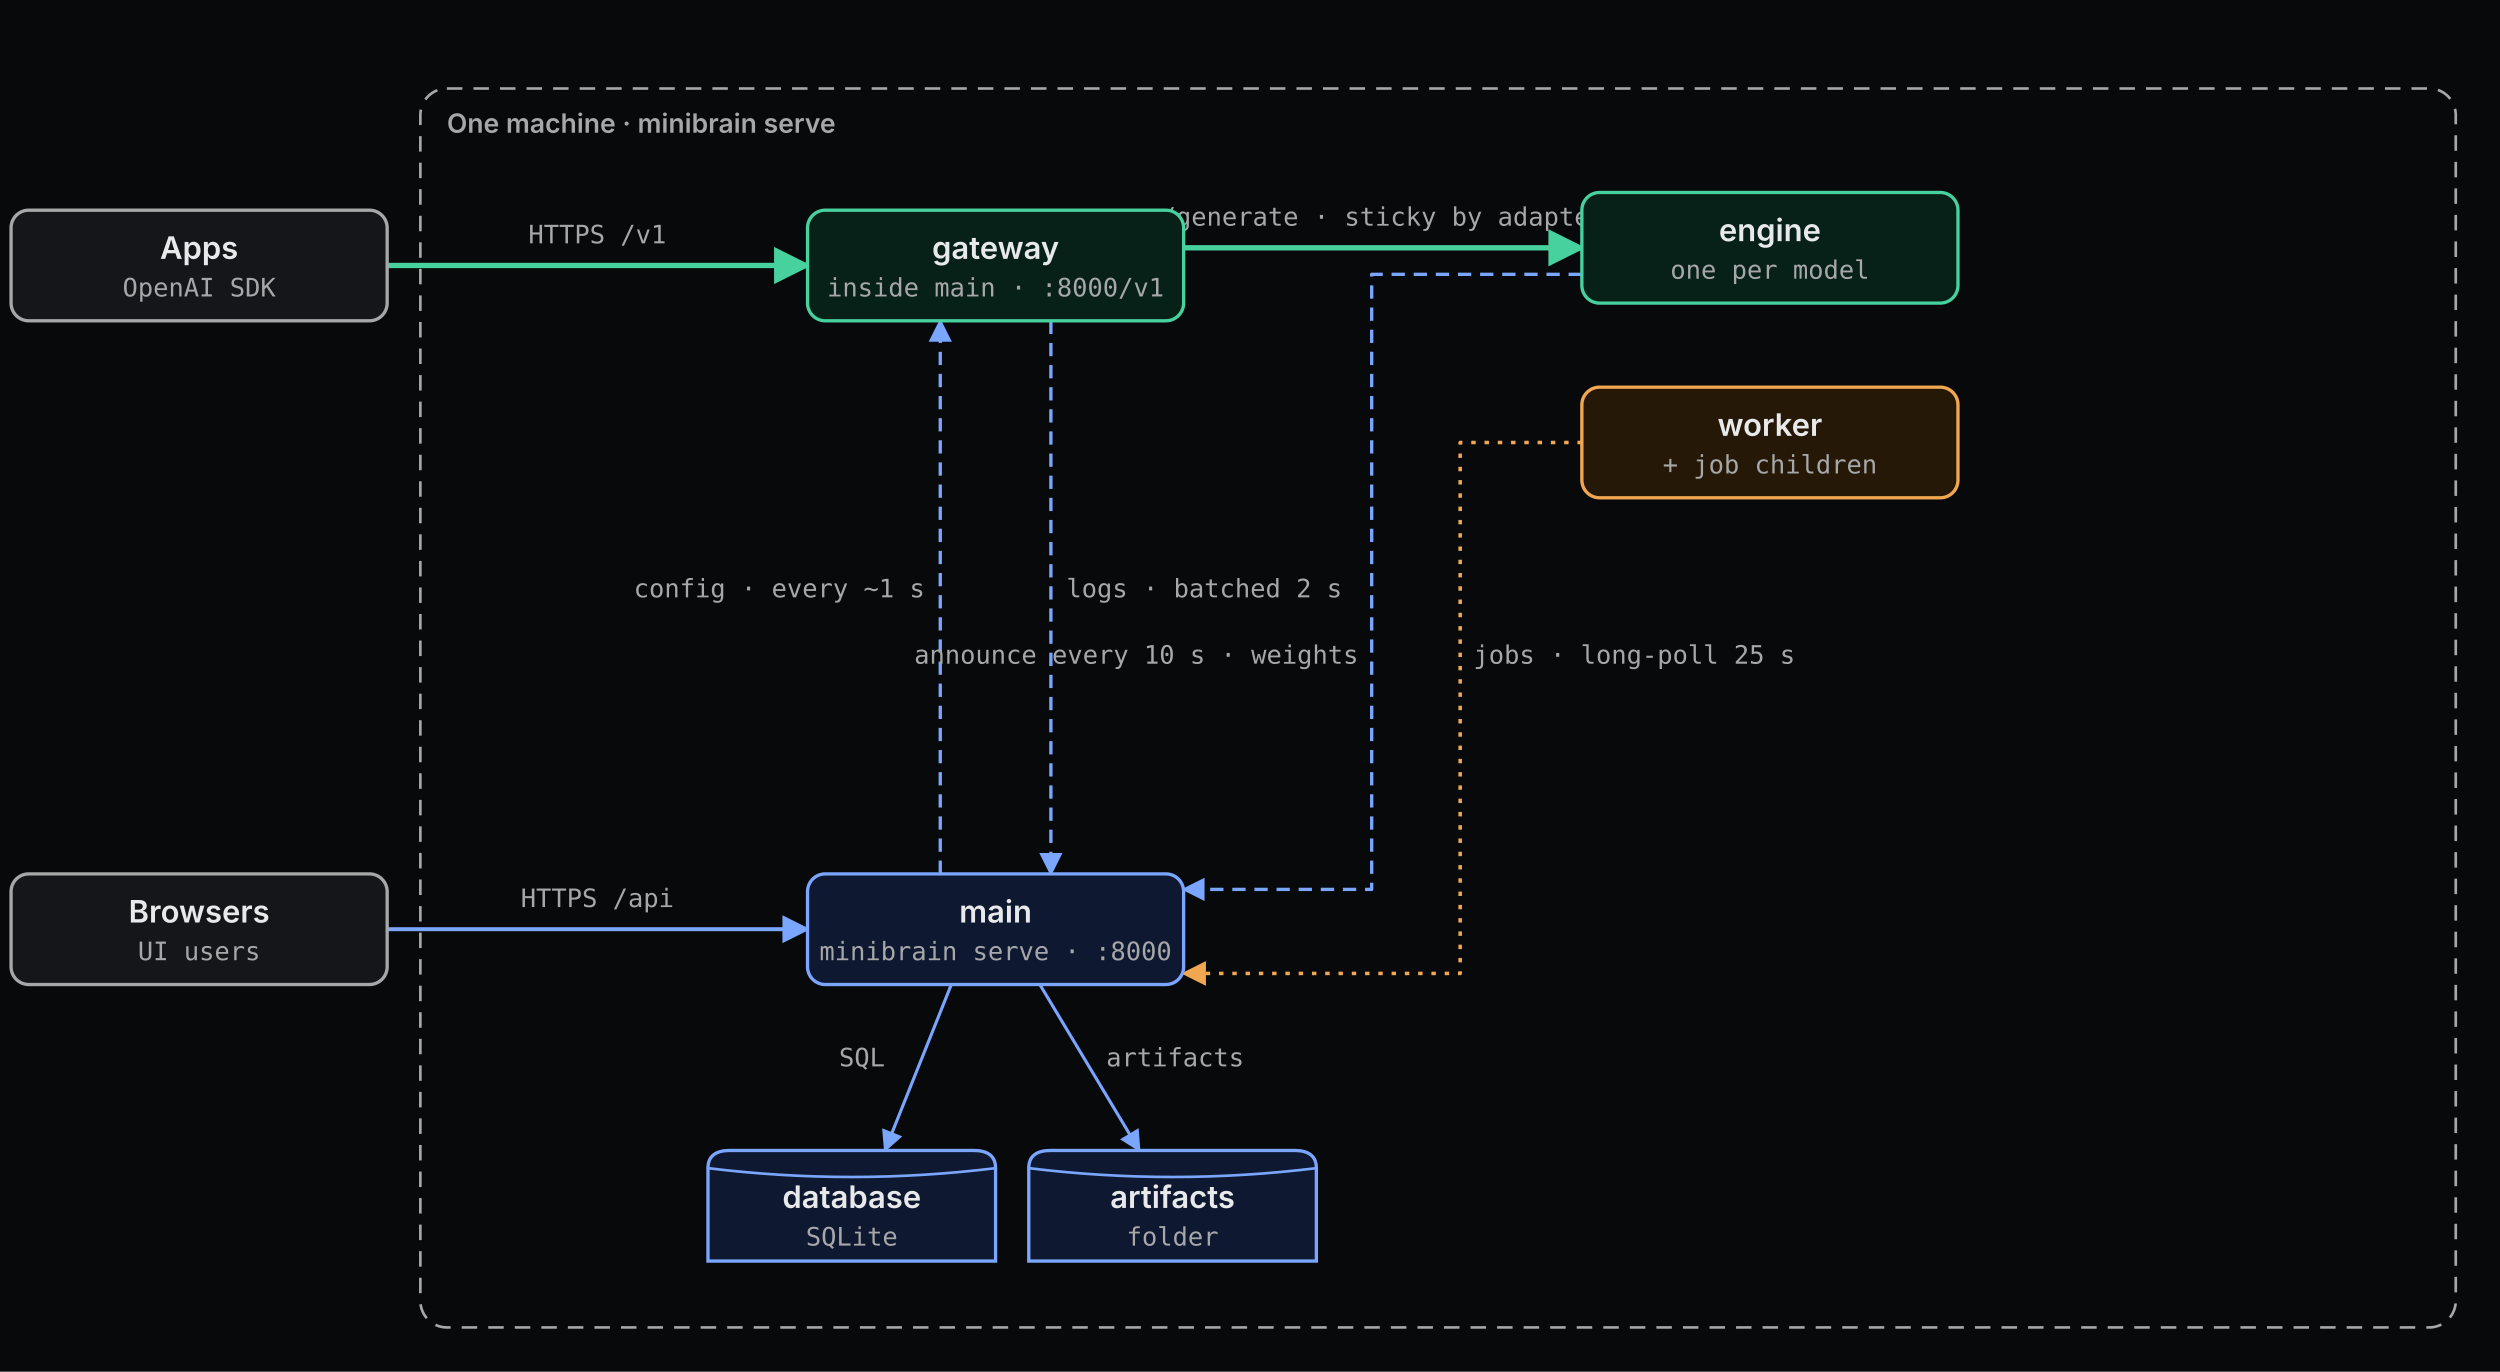
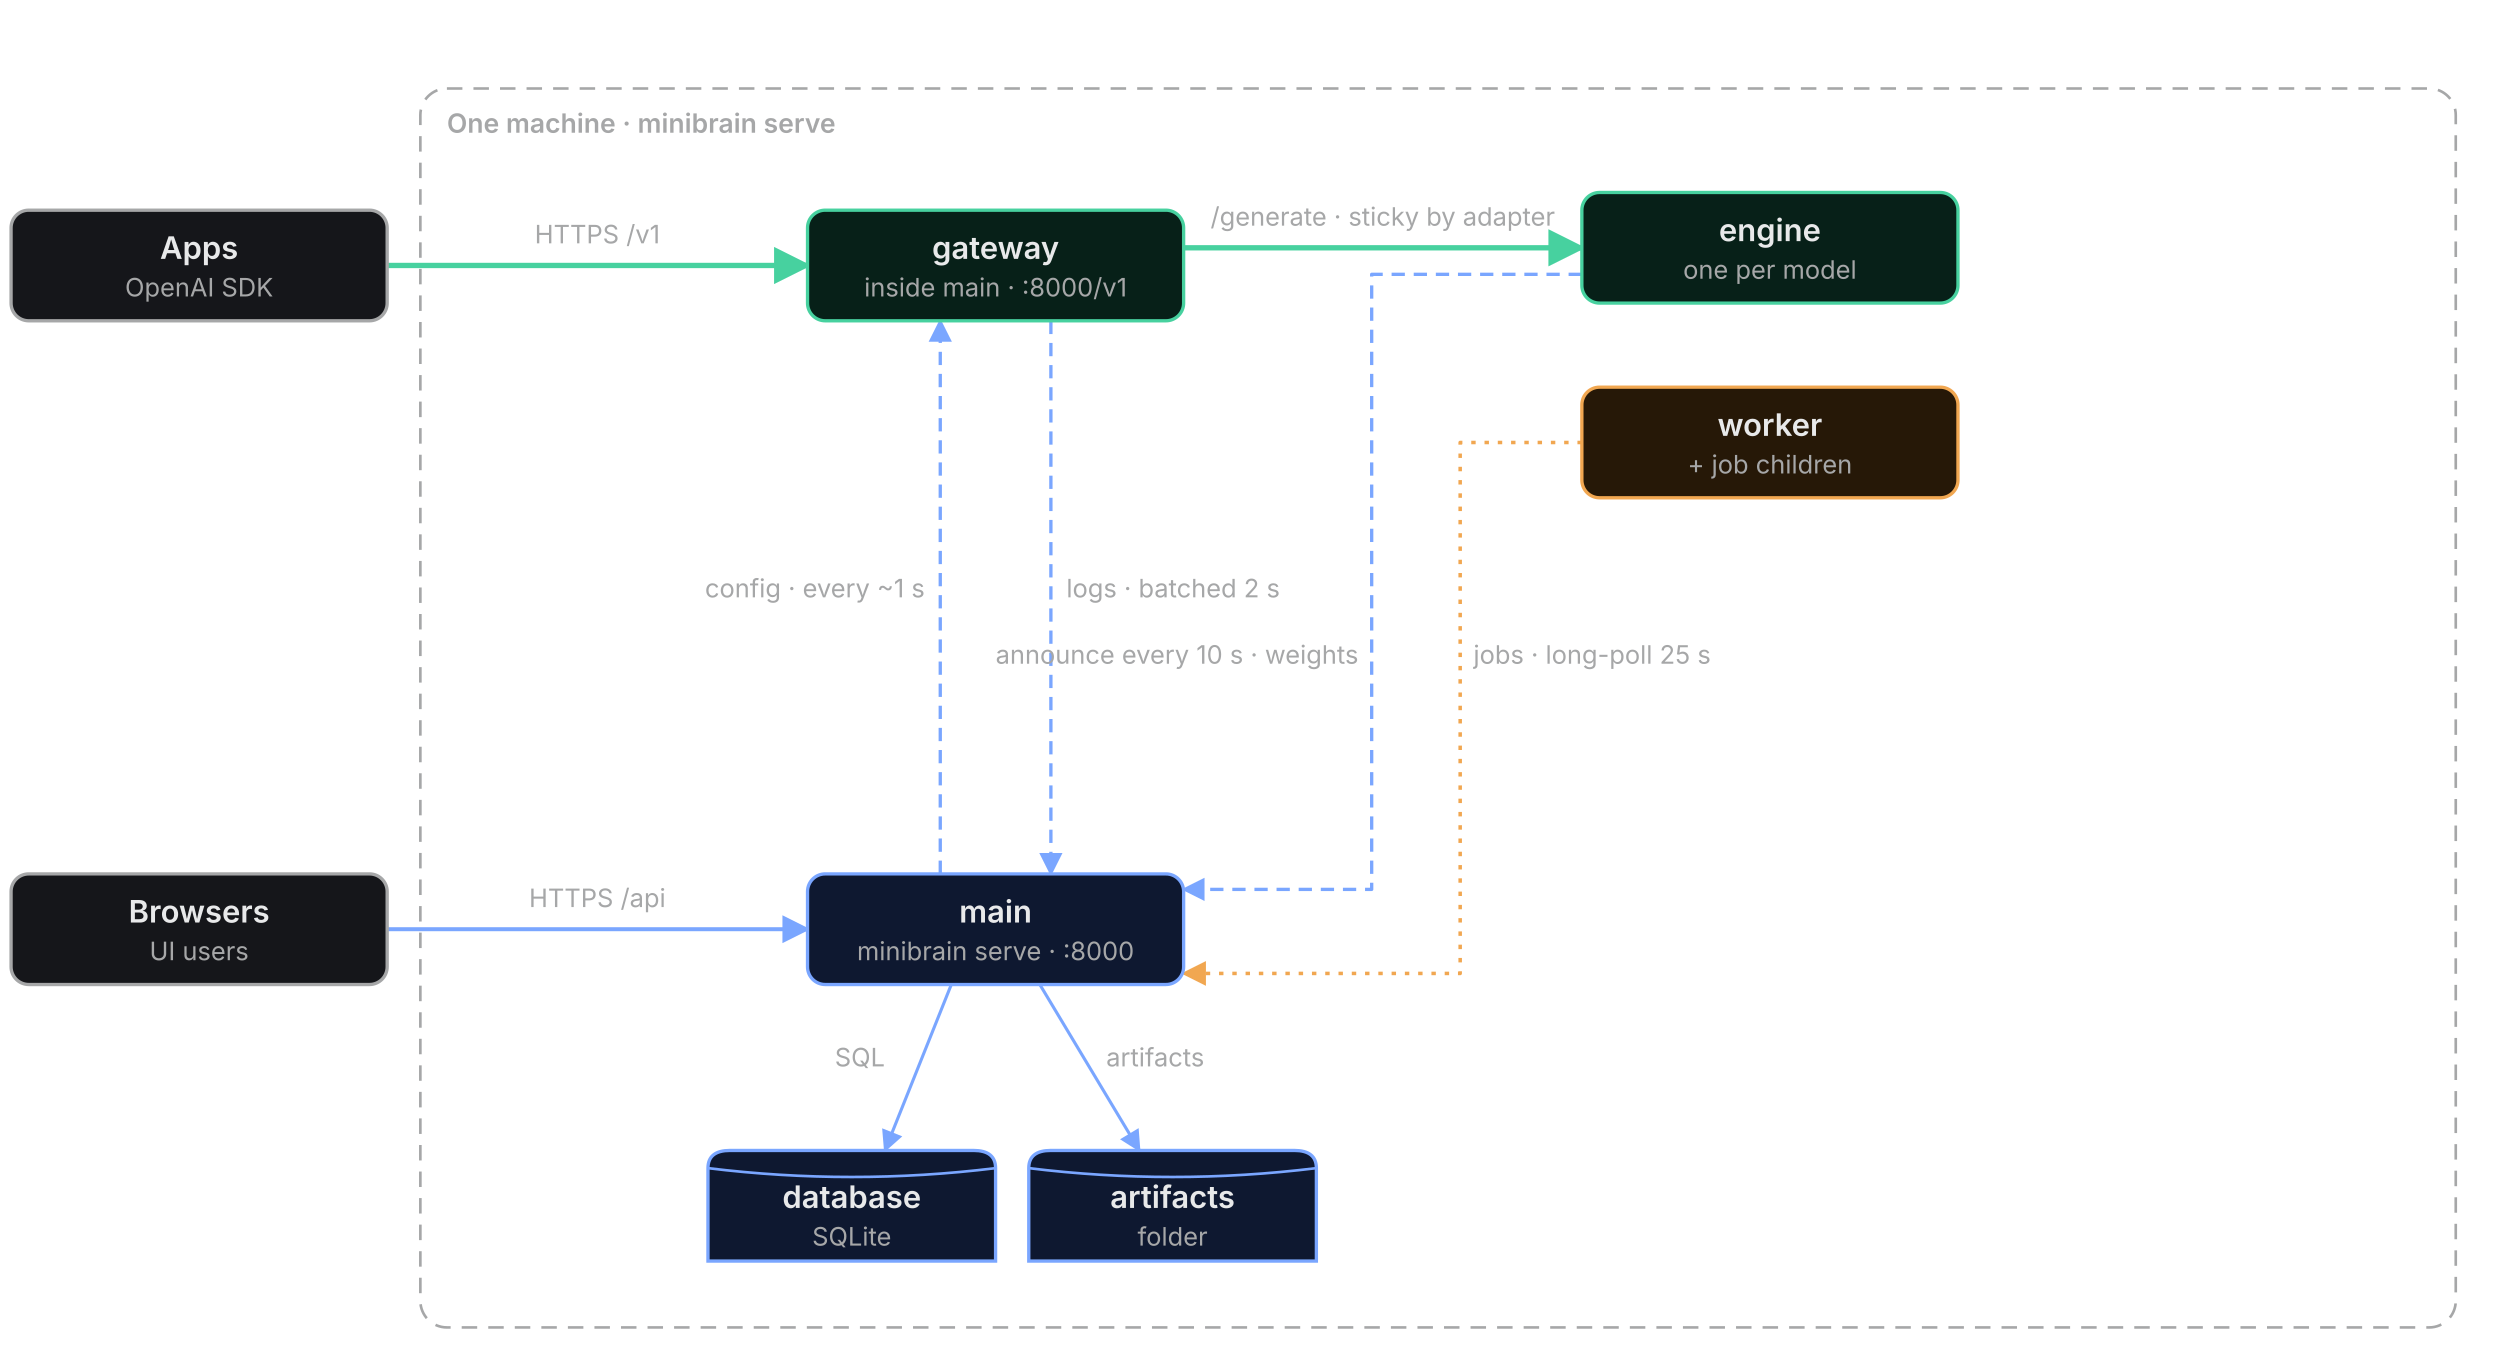
<svg xmlns="http://www.w3.org/2000/svg" width="1130" height="620" viewBox="0 0 1130 620" role="img" aria-label="minibrain roles in the One machine shape" font-family="Inter, -apple-system, Segoe UI, Helvetica, Arial, sans-serif">
-   <rect width="1130" height="620" fill="#08090b" />
  <defs>
    <marker id="arrow-inference" viewBox="0 0 10 10" refX="9" refY="5" markerWidth="7" markerHeight="7" orient="auto-start-reverse">
      <path d="M0 0 L10 5 L0 10 Z" fill="#47d19f" />
    </marker>
    <marker id="arrow-ui" viewBox="0 0 10 10" refX="9" refY="5" markerWidth="7" markerHeight="7" orient="auto-start-reverse">
      <path d="M0 0 L10 5 L0 10 Z" fill="#7aa6ff" />
    </marker>
    <marker id="arrow-config" viewBox="0 0 10 10" refX="9" refY="5" markerWidth="7" markerHeight="7" orient="auto-start-reverse">
      <path d="M0 0 L10 5 L0 10 Z" fill="#7aa6ff" />
    </marker>
    <marker id="arrow-jobs" viewBox="0 0 10 10" refX="9" refY="5" markerWidth="7" markerHeight="7" orient="auto-start-reverse">
      <path d="M0 0 L10 5 L0 10 Z" fill="#f1a751" />
    </marker>
    <marker id="arrow-data" viewBox="0 0 10 10" refX="9" refY="5" markerWidth="7" markerHeight="7" orient="auto-start-reverse">
      <path d="M0 0 L10 5 L0 10 Z" fill="#7aa6ff" />
    </marker>
    <marker id="arrow-down" viewBox="0 0 10 10" refX="9" refY="5" markerWidth="7" markerHeight="7" orient="auto-start-reverse">
      <path d="M0 0 L10 5 L0 10 Z" fill="#ff7b6e" />
    </marker>
  </defs>
  <rect x="190" y="40" width="920" height="560" rx="12" fill="none" stroke="#a6a7a8" stroke-width="1.2" stroke-dasharray="7 5" />
  <text x="202" y="60" font-size="12" font-weight="600" fill="#a6a7a8">One machine · minibrain serve</text>
  <polyline class="fade" points="175,120 365,120" fill="none" stroke="#47d19f" stroke-width="2.4" stroke-dasharray="" stroke-linejoin="round" marker-end="url(#arrow-inference)" opacity="1" />
-   <text class="fade" x="270" y="110" font-size="11.5" font-family="JetBrains Mono, ui-monospace, Menlo, Consolas, monospace" text-anchor="middle" fill="#a6a7a8" opacity="1">HTTPS /v1</text>
+   <text class="fade" x="270" y="110" font-size="11.5" font-family="Inter, -apple-system, Segoe UI, Helvetica, Arial, sans-serif" text-anchor="middle" fill="#a6a7a8" opacity="1">HTTPS /v1</text>
  <polyline class="fade" points="175,420 365,420" fill="none" stroke="#7aa6ff" stroke-width="1.8" stroke-dasharray="" stroke-linejoin="round" marker-end="url(#arrow-ui)" opacity="1" />
-   <text class="fade" x="270" y="410" font-size="11.5" font-family="JetBrains Mono, ui-monospace, Menlo, Consolas, monospace" text-anchor="middle" fill="#a6a7a8" opacity="1">HTTPS /api</text>
+   <text class="fade" x="270" y="410" font-size="11.5" font-family="Inter, -apple-system, Segoe UI, Helvetica, Arial, sans-serif" text-anchor="middle" fill="#a6a7a8" opacity="1">HTTPS /api</text>
  <polyline class="fade" points="425,395 425,145" fill="none" stroke="#7aa6ff" stroke-width="1.5" stroke-dasharray="6 4" stroke-linejoin="round" marker-end="url(#arrow-config)" opacity="1" />
-   <text class="fade" x="418" y="270" font-size="11.5" font-family="JetBrains Mono, ui-monospace, Menlo, Consolas, monospace" text-anchor="end" fill="#a6a7a8" opacity="1">config · every ~1 s</text>
+   <text class="fade" x="418" y="270" font-size="11.5" font-family="Inter, -apple-system, Segoe UI, Helvetica, Arial, sans-serif" text-anchor="end" fill="#a6a7a8" opacity="1">config · every ~1 s</text>
  <polyline class="fade" points="475,145 475,395" fill="none" stroke="#7aa6ff" stroke-width="1.5" stroke-dasharray="6 4" stroke-linejoin="round" marker-end="url(#arrow-config)" opacity="1" />
-   <text class="fade" x="482" y="270" font-size="11.5" font-family="JetBrains Mono, ui-monospace, Menlo, Consolas, monospace" text-anchor="start" fill="#a6a7a8" opacity="1">logs · batched 2 s</text>
+   <text class="fade" x="482" y="270" font-size="11.5" font-family="Inter, -apple-system, Segoe UI, Helvetica, Arial, sans-serif" text-anchor="start" fill="#a6a7a8" opacity="1">logs · batched 2 s</text>
  <polyline class="fade" points="535,112 715,112" fill="none" stroke="#47d19f" stroke-width="2.4" stroke-dasharray="" stroke-linejoin="round" marker-end="url(#arrow-inference)" opacity="1" />
-   <text class="fade" x="625" y="102" font-size="11.5" font-family="JetBrains Mono, ui-monospace, Menlo, Consolas, monospace" text-anchor="middle" fill="#a6a7a8" opacity="1">/generate · sticky by adapter</text>
+   <text class="fade" x="625" y="102" font-size="11.5" font-family="Inter, -apple-system, Segoe UI, Helvetica, Arial, sans-serif" text-anchor="middle" fill="#a6a7a8" opacity="1">/generate · sticky by adapter</text>
  <polyline class="fade" points="715,124 620,124 620,402 535,402" fill="none" stroke="#7aa6ff" stroke-width="1.5" stroke-dasharray="6 4" stroke-linejoin="round" marker-end="url(#arrow-config)" opacity="1" />
-   <text class="fade" x="614" y="300" font-size="11.5" font-family="JetBrains Mono, ui-monospace, Menlo, Consolas, monospace" text-anchor="end" fill="#a6a7a8" opacity="1">announce every 10 s · weights</text>
+   <text class="fade" x="614" y="300" font-size="11.5" font-family="Inter, -apple-system, Segoe UI, Helvetica, Arial, sans-serif" text-anchor="end" fill="#a6a7a8" opacity="1">announce every 10 s · weights</text>
  <polyline class="fade" points="715,200 660,200 660,440 535,440" fill="none" stroke="#f1a751" stroke-width="1.6" stroke-dasharray="2 4" stroke-linejoin="round" marker-end="url(#arrow-jobs)" opacity="1" />
-   <text class="fade" x="666" y="300" font-size="11.5" font-family="JetBrains Mono, ui-monospace, Menlo, Consolas, monospace" text-anchor="start" fill="#a6a7a8" opacity="1">jobs · long-poll 25 s</text>
+   <text class="fade" x="666" y="300" font-size="11.5" font-family="Inter, -apple-system, Segoe UI, Helvetica, Arial, sans-serif" text-anchor="start" fill="#a6a7a8" opacity="1">jobs · long-poll 25 s</text>
  <polyline class="fade" points="430,445 400,520" fill="none" stroke="#7aa6ff" stroke-width="1.4" stroke-dasharray="" stroke-linejoin="round" marker-end="url(#arrow-data)" opacity="1" />
-   <text class="fade" x="400" y="482" font-size="11.5" font-family="JetBrains Mono, ui-monospace, Menlo, Consolas, monospace" text-anchor="end" fill="#a6a7a8" opacity="1">SQL</text>
+   <text class="fade" x="400" y="482" font-size="11.5" font-family="Inter, -apple-system, Segoe UI, Helvetica, Arial, sans-serif" text-anchor="end" fill="#a6a7a8" opacity="1">SQL</text>
  <polyline class="fade" points="470,445 515,520" fill="none" stroke="#7aa6ff" stroke-width="1.4" stroke-dasharray="" stroke-linejoin="round" marker-end="url(#arrow-data)" opacity="1" />
-   <text class="fade" x="500" y="482" font-size="11.5" font-family="JetBrains Mono, ui-monospace, Menlo, Consolas, monospace" text-anchor="start" fill="#a6a7a8" opacity="1">artifacts</text>
+   <text class="fade" x="500" y="482" font-size="11.5" font-family="Inter, -apple-system, Segoe UI, Helvetica, Arial, sans-serif" text-anchor="start" fill="#a6a7a8" opacity="1">artifacts</text>
  <g opacity="1">
    <rect x="5" y="95" width="170" height="50" rx="8" fill="#15161a" stroke="#a6a7a8" stroke-width="1.5" stroke-dasharray="" />
    <text x="90" y="117" text-anchor="middle" font-size="14" font-weight="600" fill="#e8e9ea">Apps</text>
-     <text x="90" y="134" text-anchor="middle" font-size="11.5" font-family="JetBrains Mono, ui-monospace, Menlo, Consolas, monospace" fill="#a6a7a8">OpenAI SDK</text>
+     <text x="90" y="134" text-anchor="middle" font-size="11.5" font-family="Inter, -apple-system, Segoe UI, Helvetica, Arial, sans-serif" fill="#a6a7a8">OpenAI SDK</text>
  </g>
  <g opacity="1">
    <rect x="5" y="395" width="170" height="50" rx="8" fill="#15161a" stroke="#a6a7a8" stroke-width="1.5" stroke-dasharray="" />
    <text x="90" y="417" text-anchor="middle" font-size="14" font-weight="600" fill="#e8e9ea">Browsers</text>
-     <text x="90" y="434" text-anchor="middle" font-size="11.5" font-family="JetBrains Mono, ui-monospace, Menlo, Consolas, monospace" fill="#a6a7a8">UI users</text>
+     <text x="90" y="434" text-anchor="middle" font-size="11.5" font-family="Inter, -apple-system, Segoe UI, Helvetica, Arial, sans-serif" fill="#a6a7a8">UI users</text>
  </g>
  <g opacity="1">
    <rect x="365" y="95" width="170" height="50" rx="8" fill="#072018" stroke="#47d19f" stroke-width="1.5" stroke-dasharray="" />
    <text x="450" y="117" text-anchor="middle" font-size="14" font-weight="600" fill="#e8e9ea">gateway</text>
-     <text x="450" y="134" text-anchor="middle" font-size="11.5" font-family="JetBrains Mono, ui-monospace, Menlo, Consolas, monospace" fill="#a6a7a8">inside main · :8000/v1</text>
+     <text x="450" y="134" text-anchor="middle" font-size="11.5" font-family="Inter, -apple-system, Segoe UI, Helvetica, Arial, sans-serif" fill="#a6a7a8">inside main · :8000/v1</text>
  </g>
  <g opacity="1">
    <rect x="365" y="395" width="170" height="50" rx="8" fill="#0e1830" stroke="#7aa6ff" stroke-width="1.5" stroke-dasharray="" />
    <text x="450" y="417" text-anchor="middle" font-size="14" font-weight="600" fill="#e8e9ea">main</text>
-     <text x="450" y="434" text-anchor="middle" font-size="11.5" font-family="JetBrains Mono, ui-monospace, Menlo, Consolas, monospace" fill="#a6a7a8">minibrain serve · :8000</text>
+     <text x="450" y="434" text-anchor="middle" font-size="11.5" font-family="Inter, -apple-system, Segoe UI, Helvetica, Arial, sans-serif" fill="#a6a7a8">minibrain serve · :8000</text>
  </g>
  <g opacity="1">
    <path d="M320 528 Q320 520 330 520 L440 520 Q450 520 450 528 L450 570 L320 570 Z" fill="#0e1830" stroke="#7aa6ff" stroke-width="1.5" />
    <path d="M320 528 Q385 536 450 528" fill="none" stroke="#7aa6ff" stroke-width="1.2" />
    <text x="385" y="546" text-anchor="middle" font-size="14" font-weight="600" fill="#e8e9ea">database</text>
-     <text x="385" y="563" text-anchor="middle" font-size="11.5" font-family="JetBrains Mono, ui-monospace, Menlo, Consolas, monospace" fill="#a6a7a8">SQLite</text>
+     <text x="385" y="563" text-anchor="middle" font-size="11.5" font-family="Inter, -apple-system, Segoe UI, Helvetica, Arial, sans-serif" fill="#a6a7a8">SQLite</text>
  </g>
  <g opacity="1">
    <path d="M465 528 Q465 520 475 520 L585 520 Q595 520 595 528 L595 570 L465 570 Z" fill="#0e1830" stroke="#7aa6ff" stroke-width="1.5" />
    <path d="M465 528 Q530 536 595 528" fill="none" stroke="#7aa6ff" stroke-width="1.2" />
    <text x="530" y="546" text-anchor="middle" font-size="14" font-weight="600" fill="#e8e9ea">artifacts</text>
-     <text x="530" y="563" text-anchor="middle" font-size="11.5" font-family="JetBrains Mono, ui-monospace, Menlo, Consolas, monospace" fill="#a6a7a8">folder</text>
+     <text x="530" y="563" text-anchor="middle" font-size="11.5" font-family="Inter, -apple-system, Segoe UI, Helvetica, Arial, sans-serif" fill="#a6a7a8">folder</text>
  </g>
  <g opacity="1">
    <rect x="715" y="87" width="170" height="50" rx="8" fill="#072018" stroke="#47d19f" stroke-width="1.5" stroke-dasharray="" />
    <text x="800" y="109" text-anchor="middle" font-size="14" font-weight="600" fill="#e8e9ea">engine</text>
-     <text x="800" y="126" text-anchor="middle" font-size="11.5" font-family="JetBrains Mono, ui-monospace, Menlo, Consolas, monospace" fill="#a6a7a8">one per model</text>
+     <text x="800" y="126" text-anchor="middle" font-size="11.5" font-family="Inter, -apple-system, Segoe UI, Helvetica, Arial, sans-serif" fill="#a6a7a8">one per model</text>
  </g>
  <g opacity="1">
    <rect x="715" y="175" width="170" height="50" rx="8" fill="#261807" stroke="#f1a751" stroke-width="1.5" stroke-dasharray="" />
    <text x="800" y="197" text-anchor="middle" font-size="14" font-weight="600" fill="#e8e9ea">worker</text>
-     <text x="800" y="214" text-anchor="middle" font-size="11.5" font-family="JetBrains Mono, ui-monospace, Menlo, Consolas, monospace" fill="#a6a7a8">+ job children</text>
+     <text x="800" y="214" text-anchor="middle" font-size="11.5" font-family="Inter, -apple-system, Segoe UI, Helvetica, Arial, sans-serif" fill="#a6a7a8">+ job children</text>
  </g>
</svg>
